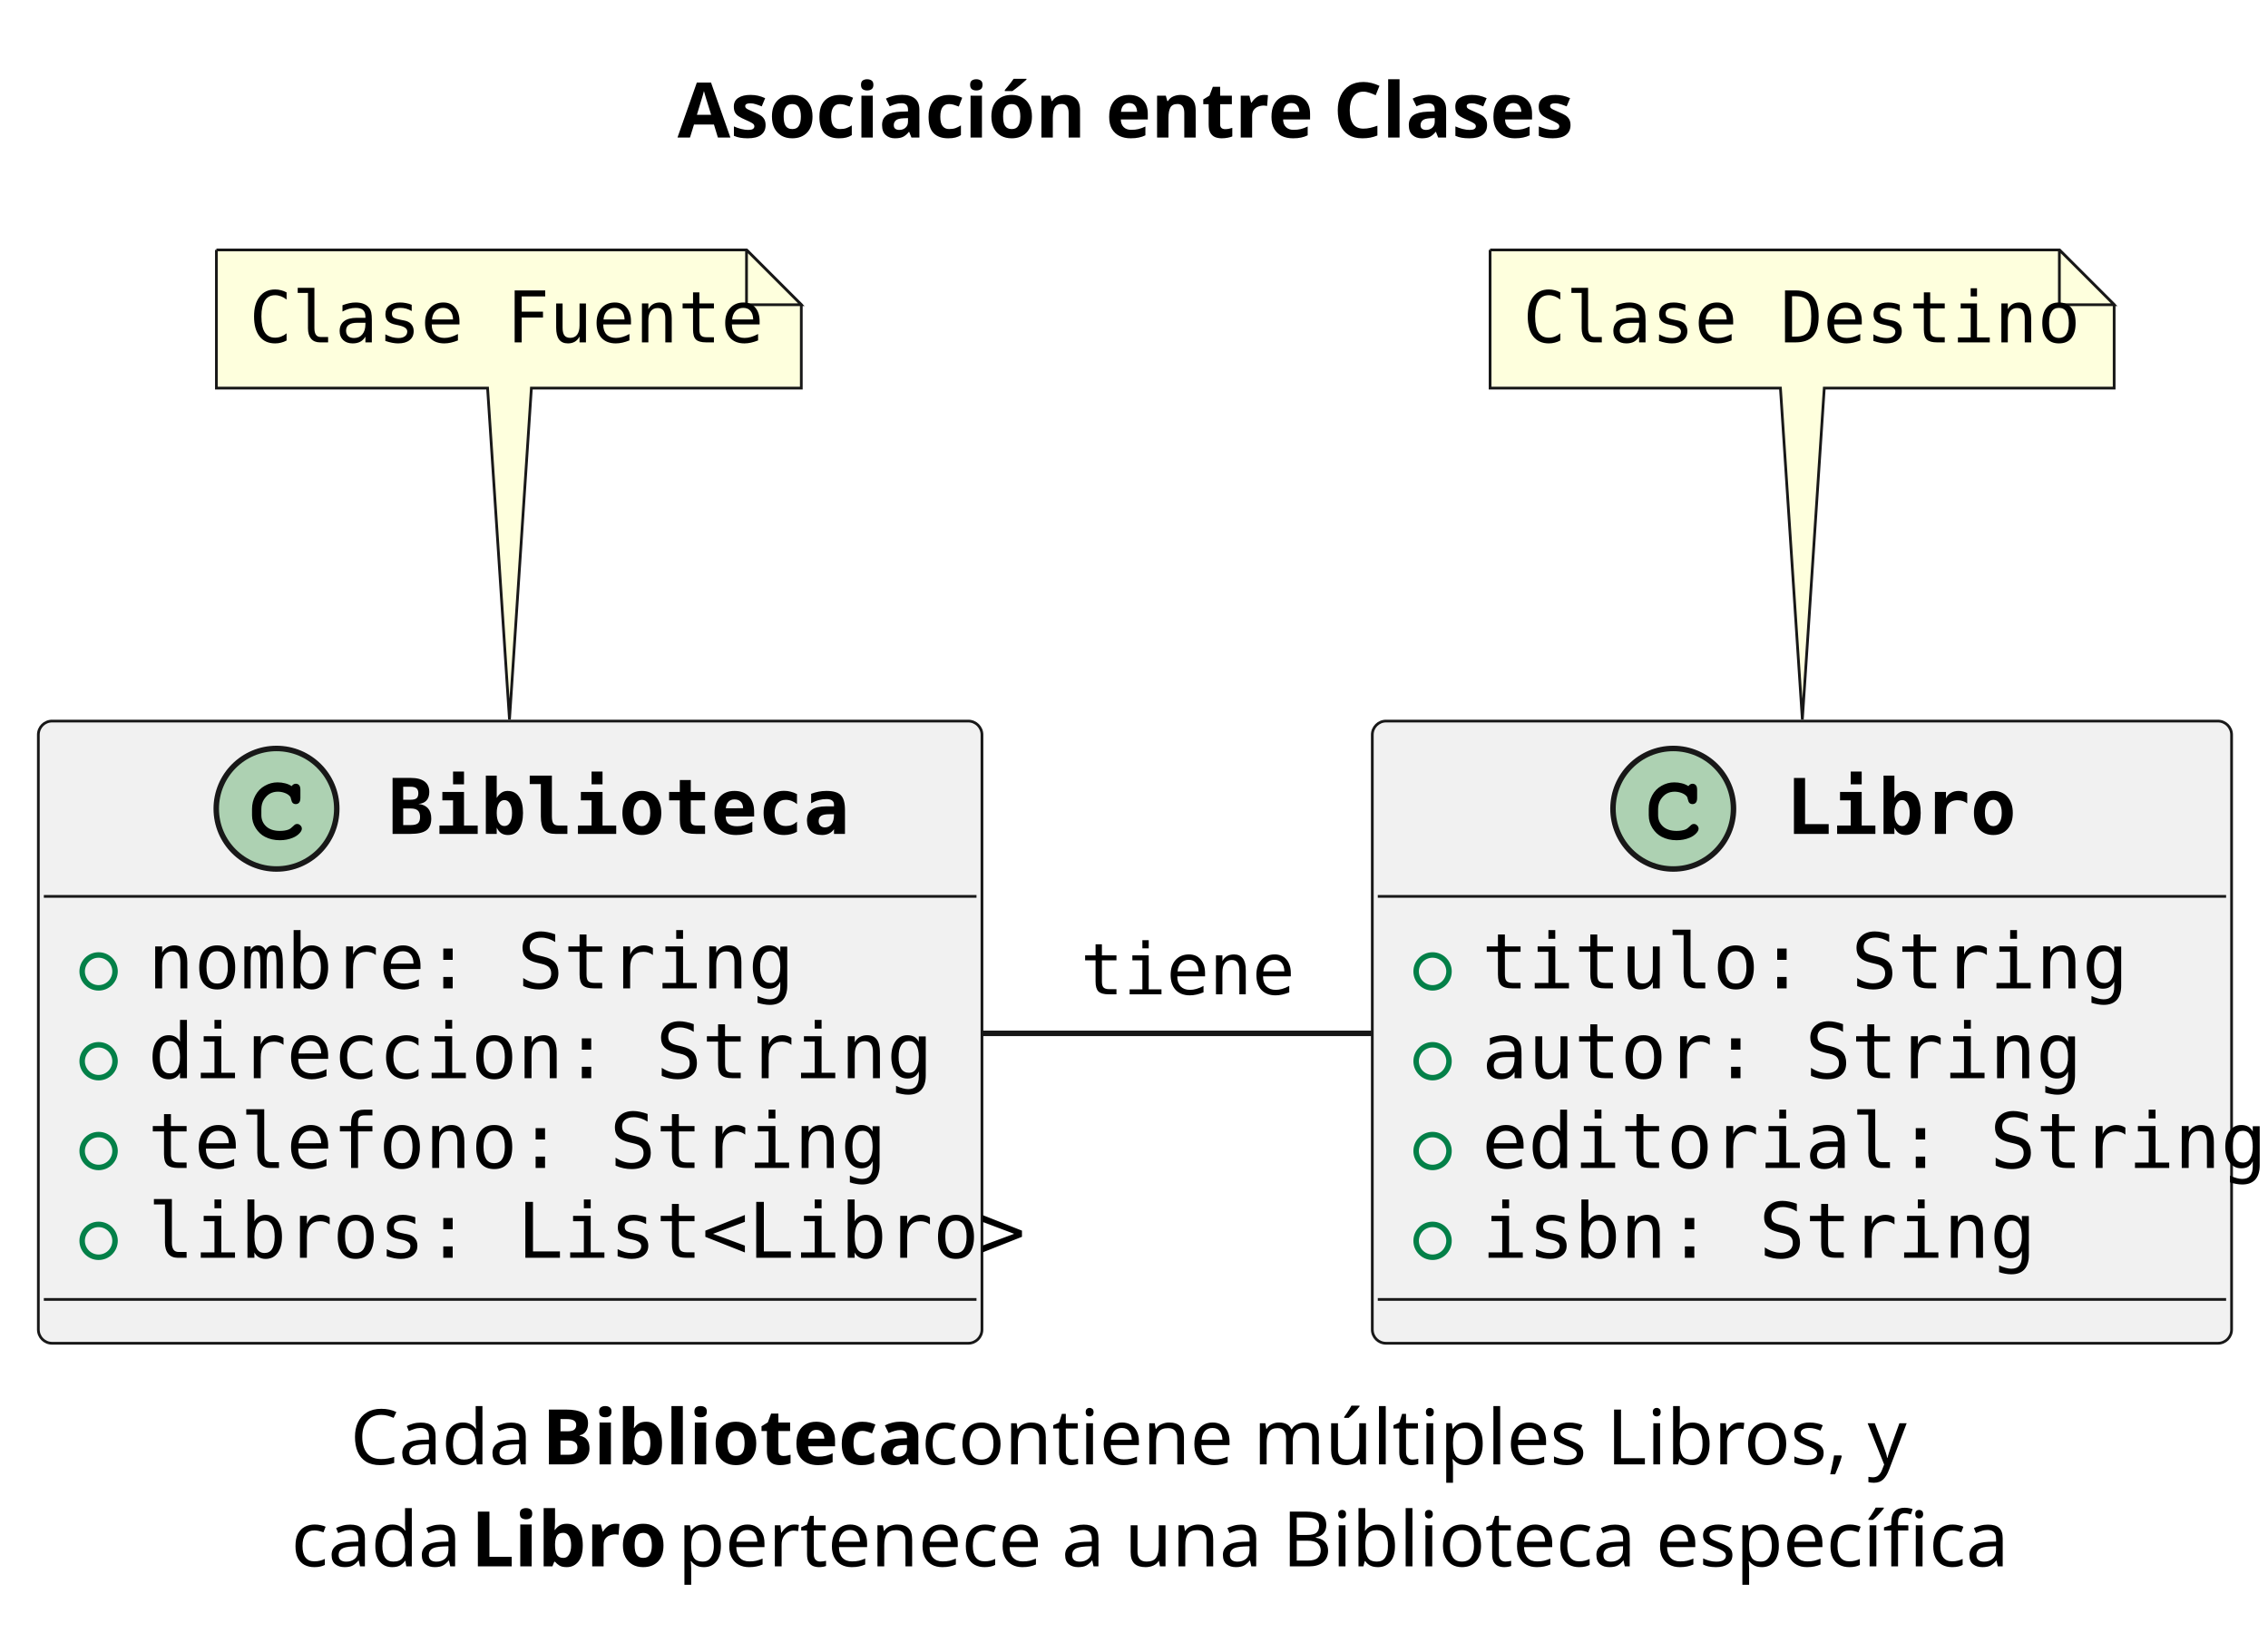
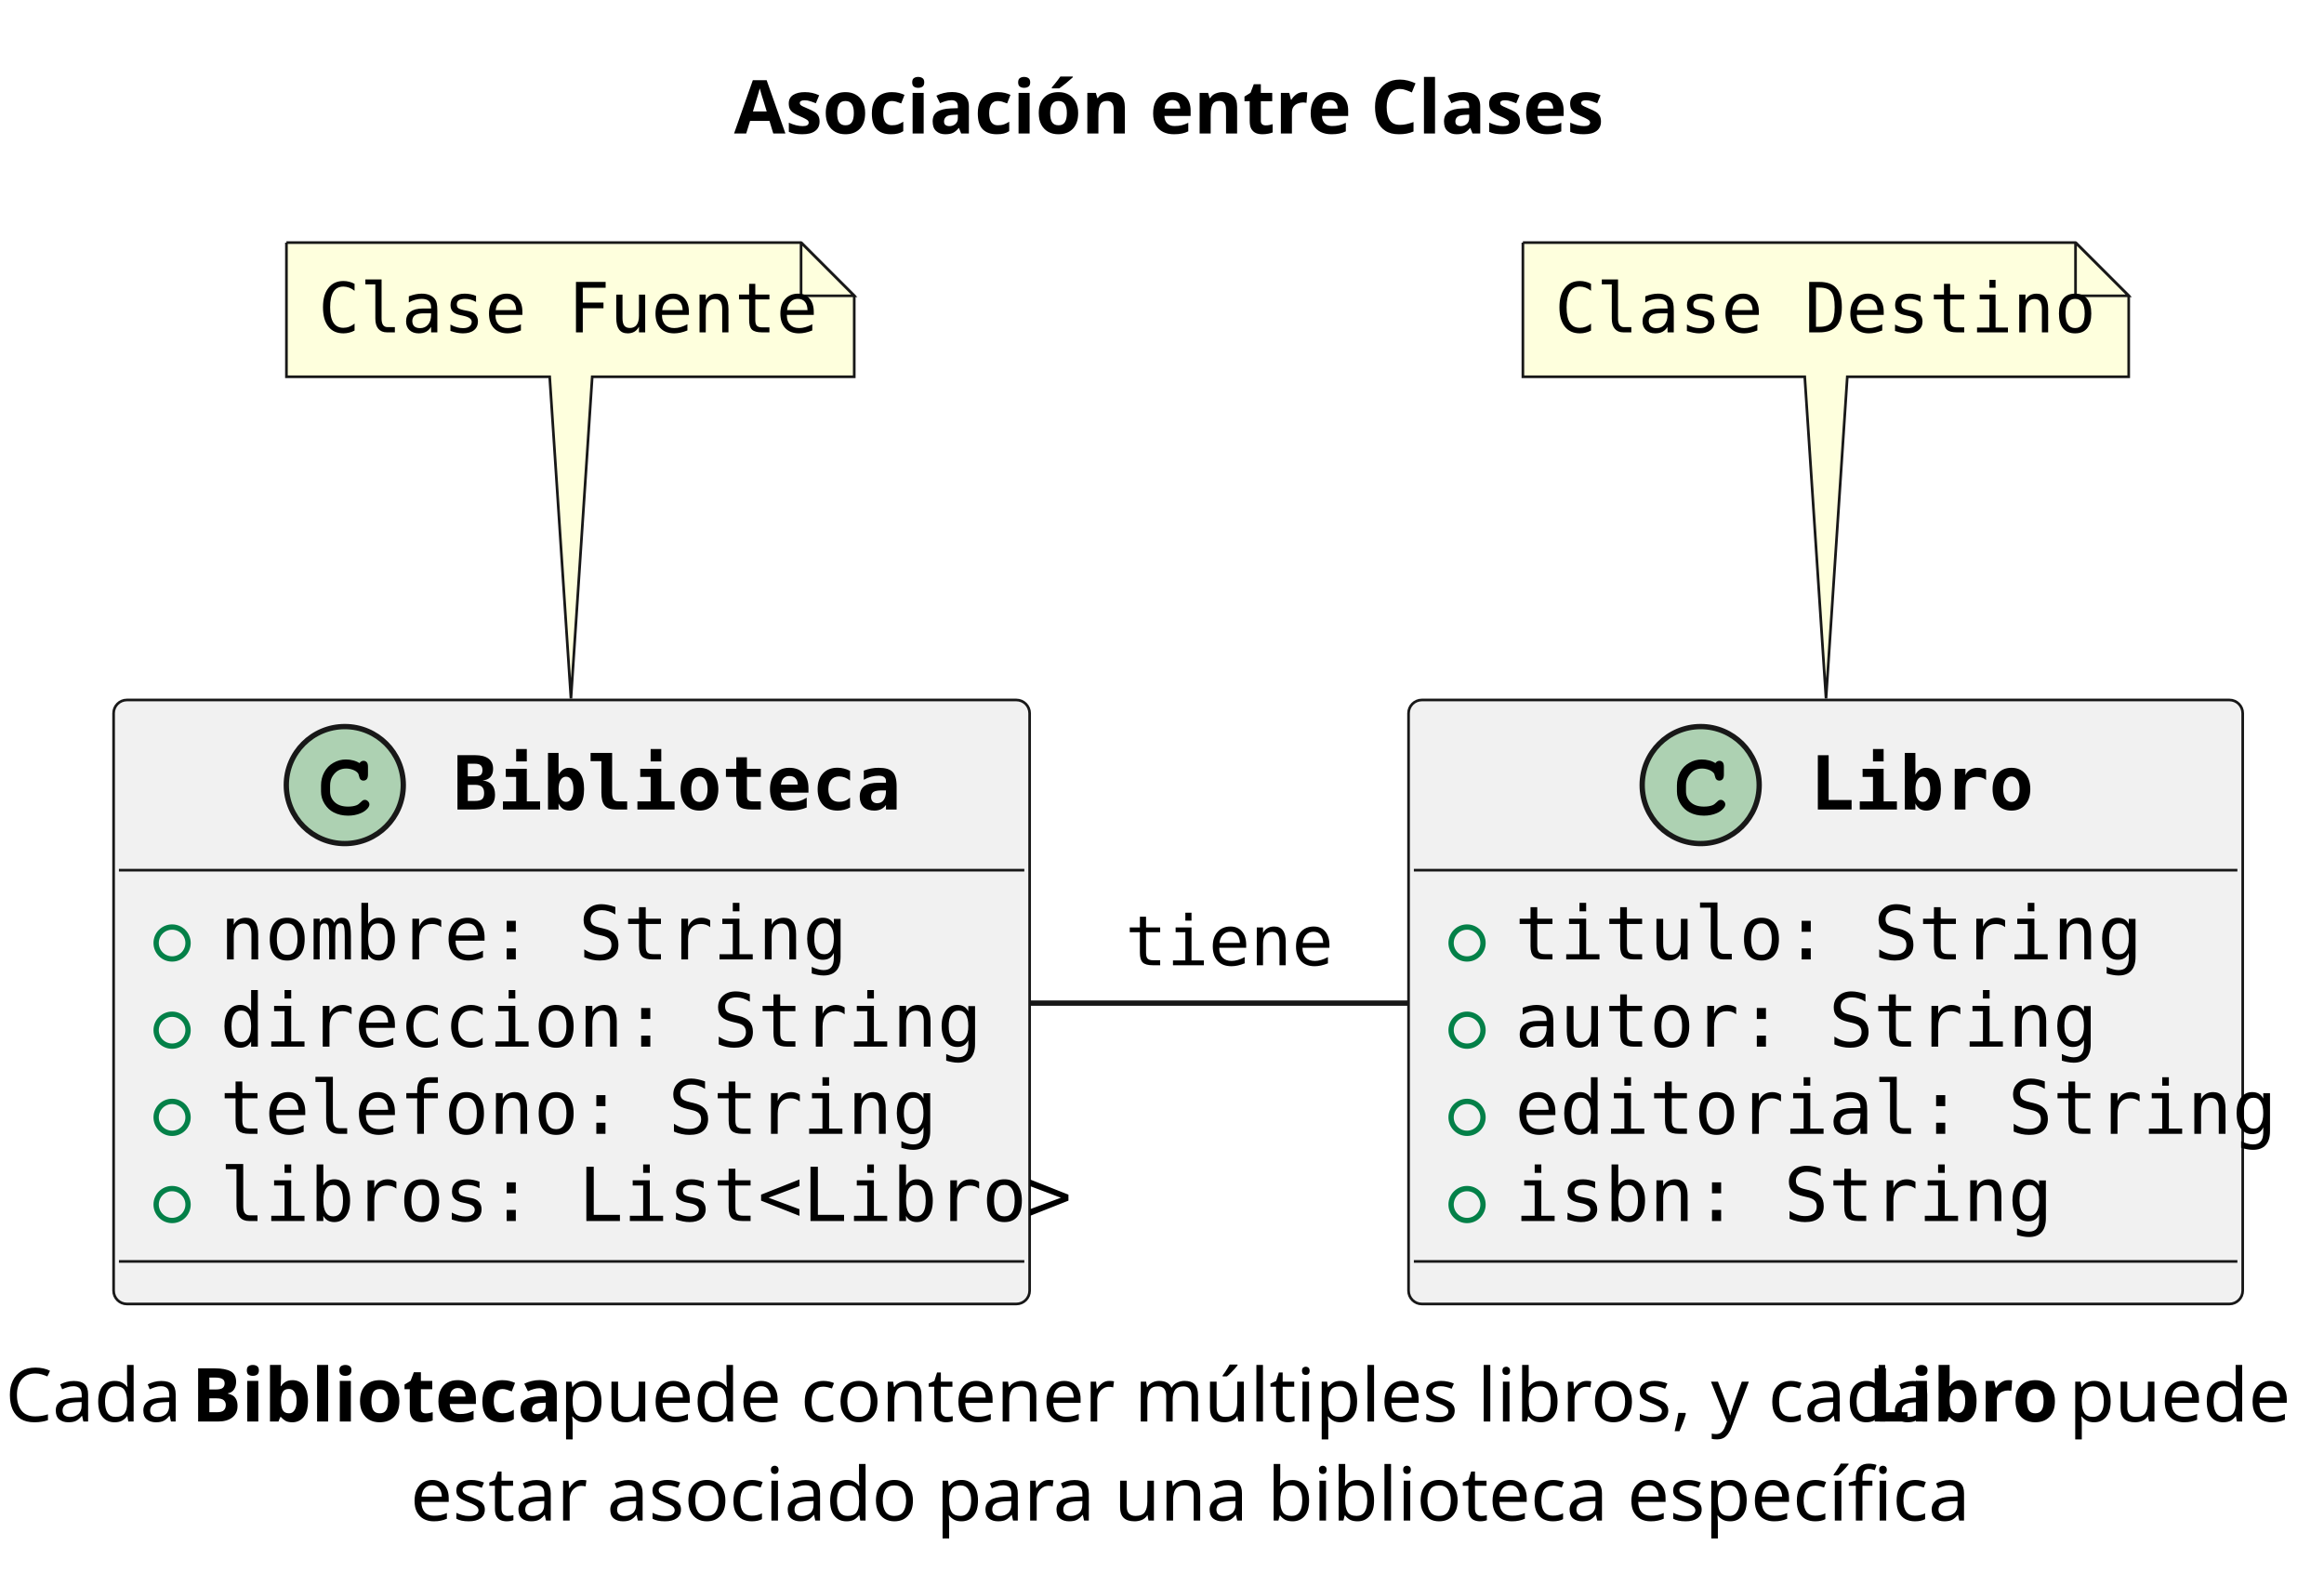
- <svg xmlns="http://www.w3.org/2000/svg" contentStyleType="text/css" data-diagram-type="CLASS" height="298px" preserveAspectRatio="none" style="width:414px;height:298px;" version="1.1" viewBox="0 0 414 298" width="414px" zoomAndPan="magnify">
+ <svg xmlns="http://www.w3.org/2000/svg" contentStyleType="text/css" data-diagram-type="CLASS" height="298px" preserveAspectRatio="none" style="width:437px;height:298px;" version="1.1" viewBox="0 0 437 298" width="437px" zoomAndPan="magnify">
  <defs />
  <g>
-     <text fill="#000000" font-family="Segoe UI" font-size="14" font-weight="bold" lengthAdjust="spacing" textLength="153.016" x="123.669" y="25.107">Asociación entre Clases</text>
+     <text fill="#000000" font-family="Segoe UI" font-size="14" font-weight="bold" lengthAdjust="spacing" textLength="153.016" x="138.03" y="25.107">Asociación entre Clases</text>
    <g id="elem_Biblioteca">
-       <rect codeLine="3" fill="#F1F1F1" height="113.57" id="Biblioteca" rx="2.5" ry="2.5" style="stroke:#181818;stroke-width:0.5;" width="172.248" x="7" y="131.621" />
-       <ellipse cx="50.474" cy="147.621" fill="#ADD1B2" rx="11" ry="11" style="stroke:#181818;stroke-width:1;" />
-       <path d="M53.24,143.496 Q53.396,143.277 53.583,143.168 Q53.771,143.059 53.99,143.059 Q54.365,143.059 54.599,143.324 Q54.833,143.574 54.833,144.184 L54.833,145.637 Q54.833,146.246 54.599,146.512 Q54.365,146.777 53.99,146.777 Q53.646,146.777 53.443,146.574 Q53.24,146.387 53.13,145.871 Q53.083,145.512 52.896,145.324 Q52.568,144.949 51.958,144.731 Q51.349,144.512 50.724,144.512 Q49.958,144.512 49.318,144.84 Q48.693,145.168 48.193,145.918 Q47.708,146.668 47.708,147.699 L47.708,148.793 Q47.708,150.027 48.599,150.856 Q49.49,151.668 51.083,151.668 Q52.021,151.668 52.677,151.418 Q53.068,151.262 53.49,150.824 Q53.755,150.559 53.896,150.481 Q54.052,150.402 54.255,150.402 Q54.583,150.402 54.833,150.668 Q55.099,150.918 55.099,151.262 Q55.099,151.606 54.755,152.012 Q54.255,152.59 53.458,152.918 Q52.38,153.371 51.083,153.371 Q49.568,153.371 48.365,152.746 Q47.38,152.246 46.693,151.184 Q46.005,150.106 46.005,148.824 L46.005,147.668 Q46.005,146.34 46.615,145.199 Q47.24,144.043 48.333,143.434 Q49.427,142.809 50.661,142.809 Q51.396,142.809 52.036,142.981 Q52.693,143.137 53.24,143.496 Z " fill="#000000" />
-       <text fill="#000000" font-family="Consolas" font-size="14" font-weight="bold" lengthAdjust="spacing" textLength="76.973" x="70.802" y="152.215">Biblioteca</text>
-       <line style="stroke:#181818;stroke-width:0.5;" x1="8" x2="178.248" y1="163.621" y2="163.621" />
-       <ellipse cx="18" cy="177.317" fill="transparent" rx="3" ry="3" style="stroke:#038048;stroke-width:1;" />
-       <text fill="#000000" font-family="Consolas" font-size="14" lengthAdjust="spacing" textLength="107.762" x="27" y="180.411">nombre: String</text>
-       <ellipse cx="18" cy="193.71" fill="transparent" rx="3" ry="3" style="stroke:#038048;stroke-width:1;" />
-       <text fill="#000000" font-family="Consolas" font-size="14" lengthAdjust="spacing" textLength="130.853" x="27" y="196.804">direccion: String</text>
-       <ellipse cx="18" cy="210.102" fill="transparent" rx="3" ry="3" style="stroke:#038048;stroke-width:1;" />
-       <text fill="#000000" font-family="Consolas" font-size="14" lengthAdjust="spacing" textLength="123.156" x="27" y="213.196">telefono: String</text>
-       <ellipse cx="18" cy="226.495" fill="transparent" rx="3" ry="3" style="stroke:#038048;stroke-width:1;" />
-       <text fill="#000000" font-family="Consolas" font-size="14" lengthAdjust="spacing" textLength="146.248" x="27" y="229.589">libros: List&lt;Libro&gt;</text>
-       <line style="stroke:#181818;stroke-width:0.5;" x1="8" x2="178.248" y1="237.191" y2="237.191" />
+       <rect codeLine="3" fill="#F1F1F1" height="113.57" id="Biblioteca" rx="2.5" ry="2.5" style="stroke:#181818;stroke-width:0.5;" width="172.248" x="21.361" y="131.621" />
+       <ellipse cx="64.835" cy="147.621" fill="#ADD1B2" rx="11" ry="11" style="stroke:#181818;stroke-width:1;" />
+       <path d="M67.6,143.496 Q67.757,143.277 67.944,143.168 Q68.132,143.059 68.35,143.059 Q68.725,143.059 68.96,143.324 Q69.194,143.574 69.194,144.184 L69.194,145.637 Q69.194,146.246 68.96,146.512 Q68.725,146.777 68.35,146.777 Q68.007,146.777 67.803,146.574 Q67.6,146.387 67.491,145.871 Q67.444,145.512 67.257,145.324 Q66.928,144.949 66.319,144.731 Q65.71,144.512 65.085,144.512 Q64.319,144.512 63.678,144.84 Q63.053,145.168 62.553,145.918 Q62.069,146.668 62.069,147.699 L62.069,148.793 Q62.069,150.027 62.96,150.856 Q63.85,151.668 65.444,151.668 Q66.382,151.668 67.038,151.418 Q67.428,151.262 67.85,150.824 Q68.116,150.559 68.257,150.481 Q68.413,150.402 68.616,150.402 Q68.944,150.402 69.194,150.668 Q69.46,150.918 69.46,151.262 Q69.46,151.606 69.116,152.012 Q68.616,152.59 67.819,152.918 Q66.741,153.371 65.444,153.371 Q63.928,153.371 62.725,152.746 Q61.741,152.246 61.053,151.184 Q60.366,150.106 60.366,148.824 L60.366,147.668 Q60.366,146.34 60.975,145.199 Q61.6,144.043 62.694,143.434 Q63.788,142.809 65.022,142.809 Q65.757,142.809 66.397,142.981 Q67.053,143.137 67.6,143.496 Z " fill="#000000" />
+       <text fill="#000000" font-family="Consolas" font-size="14" font-weight="bold" lengthAdjust="spacing" textLength="76.973" x="85.162" y="152.215">Biblioteca</text>
+       <line style="stroke:#181818;stroke-width:0.5;" x1="22.361" x2="192.609" y1="163.621" y2="163.621" />
+       <ellipse cx="32.361" cy="177.317" fill="transparent" rx="3" ry="3" style="stroke:#038048;stroke-width:1;" />
+       <text fill="#000000" font-family="Consolas" font-size="14" lengthAdjust="spacing" textLength="107.762" x="41.361" y="180.411">nombre: String</text>
+       <ellipse cx="32.361" cy="193.71" fill="transparent" rx="3" ry="3" style="stroke:#038048;stroke-width:1;" />
+       <text fill="#000000" font-family="Consolas" font-size="14" lengthAdjust="spacing" textLength="130.853" x="41.361" y="196.804">direccion: String</text>
+       <ellipse cx="32.361" cy="210.102" fill="transparent" rx="3" ry="3" style="stroke:#038048;stroke-width:1;" />
+       <text fill="#000000" font-family="Consolas" font-size="14" lengthAdjust="spacing" textLength="123.156" x="41.361" y="213.196">telefono: String</text>
+       <ellipse cx="32.361" cy="226.495" fill="transparent" rx="3" ry="3" style="stroke:#038048;stroke-width:1;" />
+       <text fill="#000000" font-family="Consolas" font-size="14" lengthAdjust="spacing" textLength="146.248" x="41.361" y="229.589">libros: List&lt;Libro&gt;</text>
+       <line style="stroke:#181818;stroke-width:0.5;" x1="22.361" x2="192.609" y1="237.191" y2="237.191" />
    </g>
    <g id="elem_Libro">
-       <rect codeLine="10" fill="#F1F1F1" height="113.57" id="Libro" rx="2.5" ry="2.5" style="stroke:#181818;stroke-width:0.5;" width="156.853" x="250.5" y="131.621" />
-       <ellipse cx="305.434" cy="147.621" fill="#ADD1B2" rx="11" ry="11" style="stroke:#181818;stroke-width:1;" />
-       <path d="M308.199,143.496 Q308.356,143.277 308.543,143.168 Q308.731,143.059 308.949,143.059 Q309.324,143.059 309.559,143.324 Q309.793,143.574 309.793,144.184 L309.793,145.637 Q309.793,146.246 309.559,146.512 Q309.324,146.777 308.949,146.777 Q308.606,146.777 308.402,146.574 Q308.199,146.387 308.09,145.871 Q308.043,145.512 307.856,145.324 Q307.527,144.949 306.918,144.731 Q306.309,144.512 305.684,144.512 Q304.918,144.512 304.277,144.84 Q303.652,145.168 303.152,145.918 Q302.668,146.668 302.668,147.699 L302.668,148.793 Q302.668,150.027 303.559,150.856 Q304.449,151.668 306.043,151.668 Q306.981,151.668 307.637,151.418 Q308.027,151.262 308.449,150.824 Q308.715,150.559 308.856,150.481 Q309.012,150.402 309.215,150.402 Q309.543,150.402 309.793,150.668 Q310.059,150.918 310.059,151.262 Q310.059,151.606 309.715,152.012 Q309.215,152.59 308.418,152.918 Q307.34,153.371 306.043,153.371 Q304.527,153.371 303.324,152.746 Q302.34,152.246 301.652,151.184 Q300.965,150.106 300.965,148.824 L300.965,147.668 Q300.965,146.34 301.574,145.199 Q302.199,144.043 303.293,143.434 Q304.387,142.809 305.621,142.809 Q306.356,142.809 306.996,142.981 Q307.652,143.137 308.199,143.496 Z " fill="#000000" />
-       <text fill="#000000" font-family="Consolas" font-size="14" font-weight="bold" lengthAdjust="spacing" textLength="38.486" x="325.934" y="152.215">Libro</text>
-       <line style="stroke:#181818;stroke-width:0.5;" x1="251.5" x2="406.353" y1="163.621" y2="163.621" />
-       <ellipse cx="261.5" cy="177.317" fill="transparent" rx="3" ry="3" style="stroke:#038048;stroke-width:1;" />
-       <text fill="#000000" font-family="Consolas" font-size="14" lengthAdjust="spacing" textLength="107.762" x="270.5" y="180.411">titulo: String</text>
-       <ellipse cx="261.5" cy="193.71" fill="transparent" rx="3" ry="3" style="stroke:#038048;stroke-width:1;" />
-       <text fill="#000000" font-family="Consolas" font-size="14" lengthAdjust="spacing" textLength="100.064" x="270.5" y="196.804">autor: String</text>
-       <ellipse cx="261.5" cy="210.102" fill="transparent" rx="3" ry="3" style="stroke:#038048;stroke-width:1;" />
-       <text fill="#000000" font-family="Consolas" font-size="14" lengthAdjust="spacing" textLength="130.853" x="270.5" y="213.196">editorial: String</text>
-       <ellipse cx="261.5" cy="226.495" fill="transparent" rx="3" ry="3" style="stroke:#038048;stroke-width:1;" />
-       <text fill="#000000" font-family="Consolas" font-size="14" lengthAdjust="spacing" textLength="92.367" x="270.5" y="229.589">isbn: String</text>
-       <line style="stroke:#181818;stroke-width:0.5;" x1="251.5" x2="406.353" y1="237.191" y2="237.191" />
+       <rect codeLine="10" fill="#F1F1F1" height="113.57" id="Libro" rx="2.5" ry="2.5" style="stroke:#181818;stroke-width:0.5;" width="156.853" x="264.861" y="131.621" />
+       <ellipse cx="319.794" cy="147.621" fill="#ADD1B2" rx="11" ry="11" style="stroke:#181818;stroke-width:1;" />
+       <path d="M322.56,143.496 Q322.716,143.277 322.904,143.168 Q323.091,143.059 323.31,143.059 Q323.685,143.059 323.919,143.324 Q324.154,143.574 324.154,144.184 L324.154,145.637 Q324.154,146.246 323.919,146.512 Q323.685,146.777 323.31,146.777 Q322.966,146.777 322.763,146.574 Q322.56,146.387 322.451,145.871 Q322.404,145.512 322.216,145.324 Q321.888,144.949 321.279,144.731 Q320.669,144.512 320.044,144.512 Q319.279,144.512 318.638,144.84 Q318.013,145.168 317.513,145.918 Q317.029,146.668 317.029,147.699 L317.029,148.793 Q317.029,150.027 317.919,150.856 Q318.81,151.668 320.404,151.668 Q321.341,151.668 321.998,151.418 Q322.388,151.262 322.81,150.824 Q323.076,150.559 323.216,150.481 Q323.373,150.402 323.576,150.402 Q323.904,150.402 324.154,150.668 Q324.419,150.918 324.419,151.262 Q324.419,151.606 324.076,152.012 Q323.576,152.59 322.779,152.918 Q321.701,153.371 320.404,153.371 Q318.888,153.371 317.685,152.746 Q316.701,152.246 316.013,151.184 Q315.326,150.106 315.326,148.824 L315.326,147.668 Q315.326,146.34 315.935,145.199 Q316.56,144.043 317.654,143.434 Q318.748,142.809 319.982,142.809 Q320.716,142.809 321.357,142.981 Q322.013,143.137 322.56,143.496 Z " fill="#000000" />
+       <text fill="#000000" font-family="Consolas" font-size="14" font-weight="bold" lengthAdjust="spacing" textLength="38.486" x="340.294" y="152.215">Libro</text>
+       <line style="stroke:#181818;stroke-width:0.5;" x1="265.861" x2="420.714" y1="163.621" y2="163.621" />
+       <ellipse cx="275.861" cy="177.317" fill="transparent" rx="3" ry="3" style="stroke:#038048;stroke-width:1;" />
+       <text fill="#000000" font-family="Consolas" font-size="14" lengthAdjust="spacing" textLength="107.762" x="284.861" y="180.411">titulo: String</text>
+       <ellipse cx="275.861" cy="193.71" fill="transparent" rx="3" ry="3" style="stroke:#038048;stroke-width:1;" />
+       <text fill="#000000" font-family="Consolas" font-size="14" lengthAdjust="spacing" textLength="100.064" x="284.861" y="196.804">autor: String</text>
+       <ellipse cx="275.861" cy="210.102" fill="transparent" rx="3" ry="3" style="stroke:#038048;stroke-width:1;" />
+       <text fill="#000000" font-family="Consolas" font-size="14" lengthAdjust="spacing" textLength="130.853" x="284.861" y="213.196">editorial: String</text>
+       <ellipse cx="275.861" cy="226.495" fill="transparent" rx="3" ry="3" style="stroke:#038048;stroke-width:1;" />
+       <text fill="#000000" font-family="Consolas" font-size="14" lengthAdjust="spacing" textLength="92.367" x="284.861" y="229.589">isbn: String</text>
+       <line style="stroke:#181818;stroke-width:0.5;" x1="265.861" x2="420.714" y1="237.191" y2="237.191" />
    </g>
    <g id="elem_GMN5">
-       <path d="M39.5,45.621 L39.5,70.843 A0,0 0 0 0 39.5,70.843 L89,70.843 L93,131.331 L97,70.843 L146.269,70.843 A0,0 0 0 0 146.269,70.843 L146.269,55.621 L136.269,45.621 L39.5,45.621 A0,0 0 0 0 39.5,45.621 " fill="#FEFFDD" style="stroke:#181818;stroke-width:0.5;" />
-       <path d="M136.269,45.621 L136.269,55.621 L146.269,55.621 L136.269,45.621 " fill="#FEFFDD" style="stroke:#181818;stroke-width:0.5;" />
-       <text fill="#000000" font-family="Consolas" font-size="13" lengthAdjust="spacing" textLength="85.769" x="45.5" y="62.498">Clase Fuente</text>
+       <path d="M53.861,45.621 L53.861,70.843 A0,0 0 0 0 53.861,70.843 L103.361,70.843 L107.361,131.331 L111.361,70.843 L160.63,70.843 A0,0 0 0 0 160.63,70.843 L160.63,55.621 L150.63,45.621 L53.861,45.621 A0,0 0 0 0 53.861,45.621 " fill="#FEFFDD" style="stroke:#181818;stroke-width:0.5;" />
+       <path d="M150.63,45.621 L150.63,55.621 L160.63,55.621 L150.63,45.621 " fill="#FEFFDD" style="stroke:#181818;stroke-width:0.5;" />
+       <text fill="#000000" font-family="Consolas" font-size="13" lengthAdjust="spacing" textLength="85.769" x="59.861" y="62.498">Clase Fuente</text>
    </g>
    <g id="elem_GMN8">
-       <path d="M272,45.621 L272,70.843 A0,0 0 0 0 272,70.843 L325,70.843 L329,131.331 L333,70.843 L385.917,70.843 A0,0 0 0 0 385.917,70.843 L385.917,55.621 L375.917,45.621 L272,45.621 A0,0 0 0 0 272,45.621 " fill="#FEFFDD" style="stroke:#181818;stroke-width:0.5;" />
-       <path d="M375.917,45.621 L375.917,55.621 L385.917,55.621 L375.917,45.621 " fill="#FEFFDD" style="stroke:#181818;stroke-width:0.5;" />
-       <text fill="#000000" font-family="Consolas" font-size="13" lengthAdjust="spacing" textLength="92.917" x="278" y="62.498">Clase Destino</text>
+       <path d="M286.361,45.621 L286.361,70.843 A0,0 0 0 0 286.361,70.843 L339.361,70.843 L343.361,131.331 L347.361,70.843 L400.278,70.843 A0,0 0 0 0 400.278,70.843 L400.278,55.621 L390.278,45.621 L286.361,45.621 A0,0 0 0 0 286.361,45.621 " fill="#FEFFDD" style="stroke:#181818;stroke-width:0.5;" />
+       <path d="M390.278,45.621 L390.278,55.621 L400.278,55.621 L390.278,45.621 " fill="#FEFFDD" style="stroke:#181818;stroke-width:0.5;" />
+       <text fill="#000000" font-family="Consolas" font-size="13" lengthAdjust="spacing" textLength="92.917" x="292.361" y="62.498">Clase Destino</text>
    </g>
    <g id="link_Biblioteca_Libro">
-       <path codeLine="17" d="M179.2,188.621 C202.51,188.621 227.6,188.621 250.46,188.621 " fill="transparent" id="Biblioteca-Libro" style="stroke:#181818;stroke-width:1;" />
-       <text fill="#000000" font-family="Consolas" font-size="13" lengthAdjust="spacing" textLength="35.737" x="197.25" y="181.498">tiene</text>
+       <path codeLine="17" d="M193.561,188.621 C216.871,188.621 241.961,188.621 264.821,188.621 " fill="transparent" id="Biblioteca-Libro" style="stroke:#181818;stroke-width:1;" />
+       <text fill="#000000" font-family="Consolas" font-size="13" lengthAdjust="spacing" textLength="35.737" x="211.611" y="181.498">tiene</text>
    </g>
-     <text fill="#000000" font-family="Segoe UI" font-size="14" lengthAdjust="spacing" textLength="31.158" x="63.94" y="267.299">Cada</text>
-     <text fill="#000000" font-family="Segoe UI" font-size="14" font-weight="bold" lengthAdjust="spacing" textLength="65.427" x="98.933" y="267.299">Biblioteca</text>
-     <text fill="#000000" font-family="Segoe UI" font-size="14" lengthAdjust="spacing" textLength="168.219" x="168.195" y="267.299">contiene múltiples Libros, y</text>
-     <text fill="#000000" font-family="Segoe UI" font-size="14" lengthAdjust="spacing" textLength="28.957" x="53.173" y="285.92">cada</text>
-     <text fill="#000000" font-family="Segoe UI" font-size="14" font-weight="bold" lengthAdjust="spacing" textLength="33.947" x="85.965" y="285.92">Libro</text>
-     <text fill="#000000" font-family="Segoe UI" font-size="14" lengthAdjust="spacing" textLength="227.268" x="123.748" y="285.92">pertenece a una Biblioteca específica</text>
+     <text fill="#000000" font-family="Segoe UI" font-size="14" lengthAdjust="spacing" textLength="31.158" x="1" y="267.299">Cada</text>
+     <text fill="#000000" font-family="Segoe UI" font-size="14" font-weight="bold" lengthAdjust="spacing" textLength="65.427" x="35.993" y="267.299">Biblioteca</text>
+     <text fill="#000000" font-family="Segoe UI" font-size="14" lengthAdjust="spacing" textLength="242.163" x="105.255" y="267.299">puede contener múltiples libros, y cada</text>
+     <text fill="#000000" font-family="Segoe UI" font-size="14" font-weight="bold" lengthAdjust="spacing" textLength="33.947" x="351.253" y="267.299">Libro</text>
+     <text fill="#000000" font-family="Segoe UI" font-size="14" lengthAdjust="spacing" textLength="39.04" x="389.035" y="267.299">puede</text>
+     <text fill="#000000" font-family="Segoe UI" font-size="14" lengthAdjust="spacing" textLength="274.702" x="77.186" y="285.92">estar asociado para una biblioteca específica</text>
  </g>
</svg>
